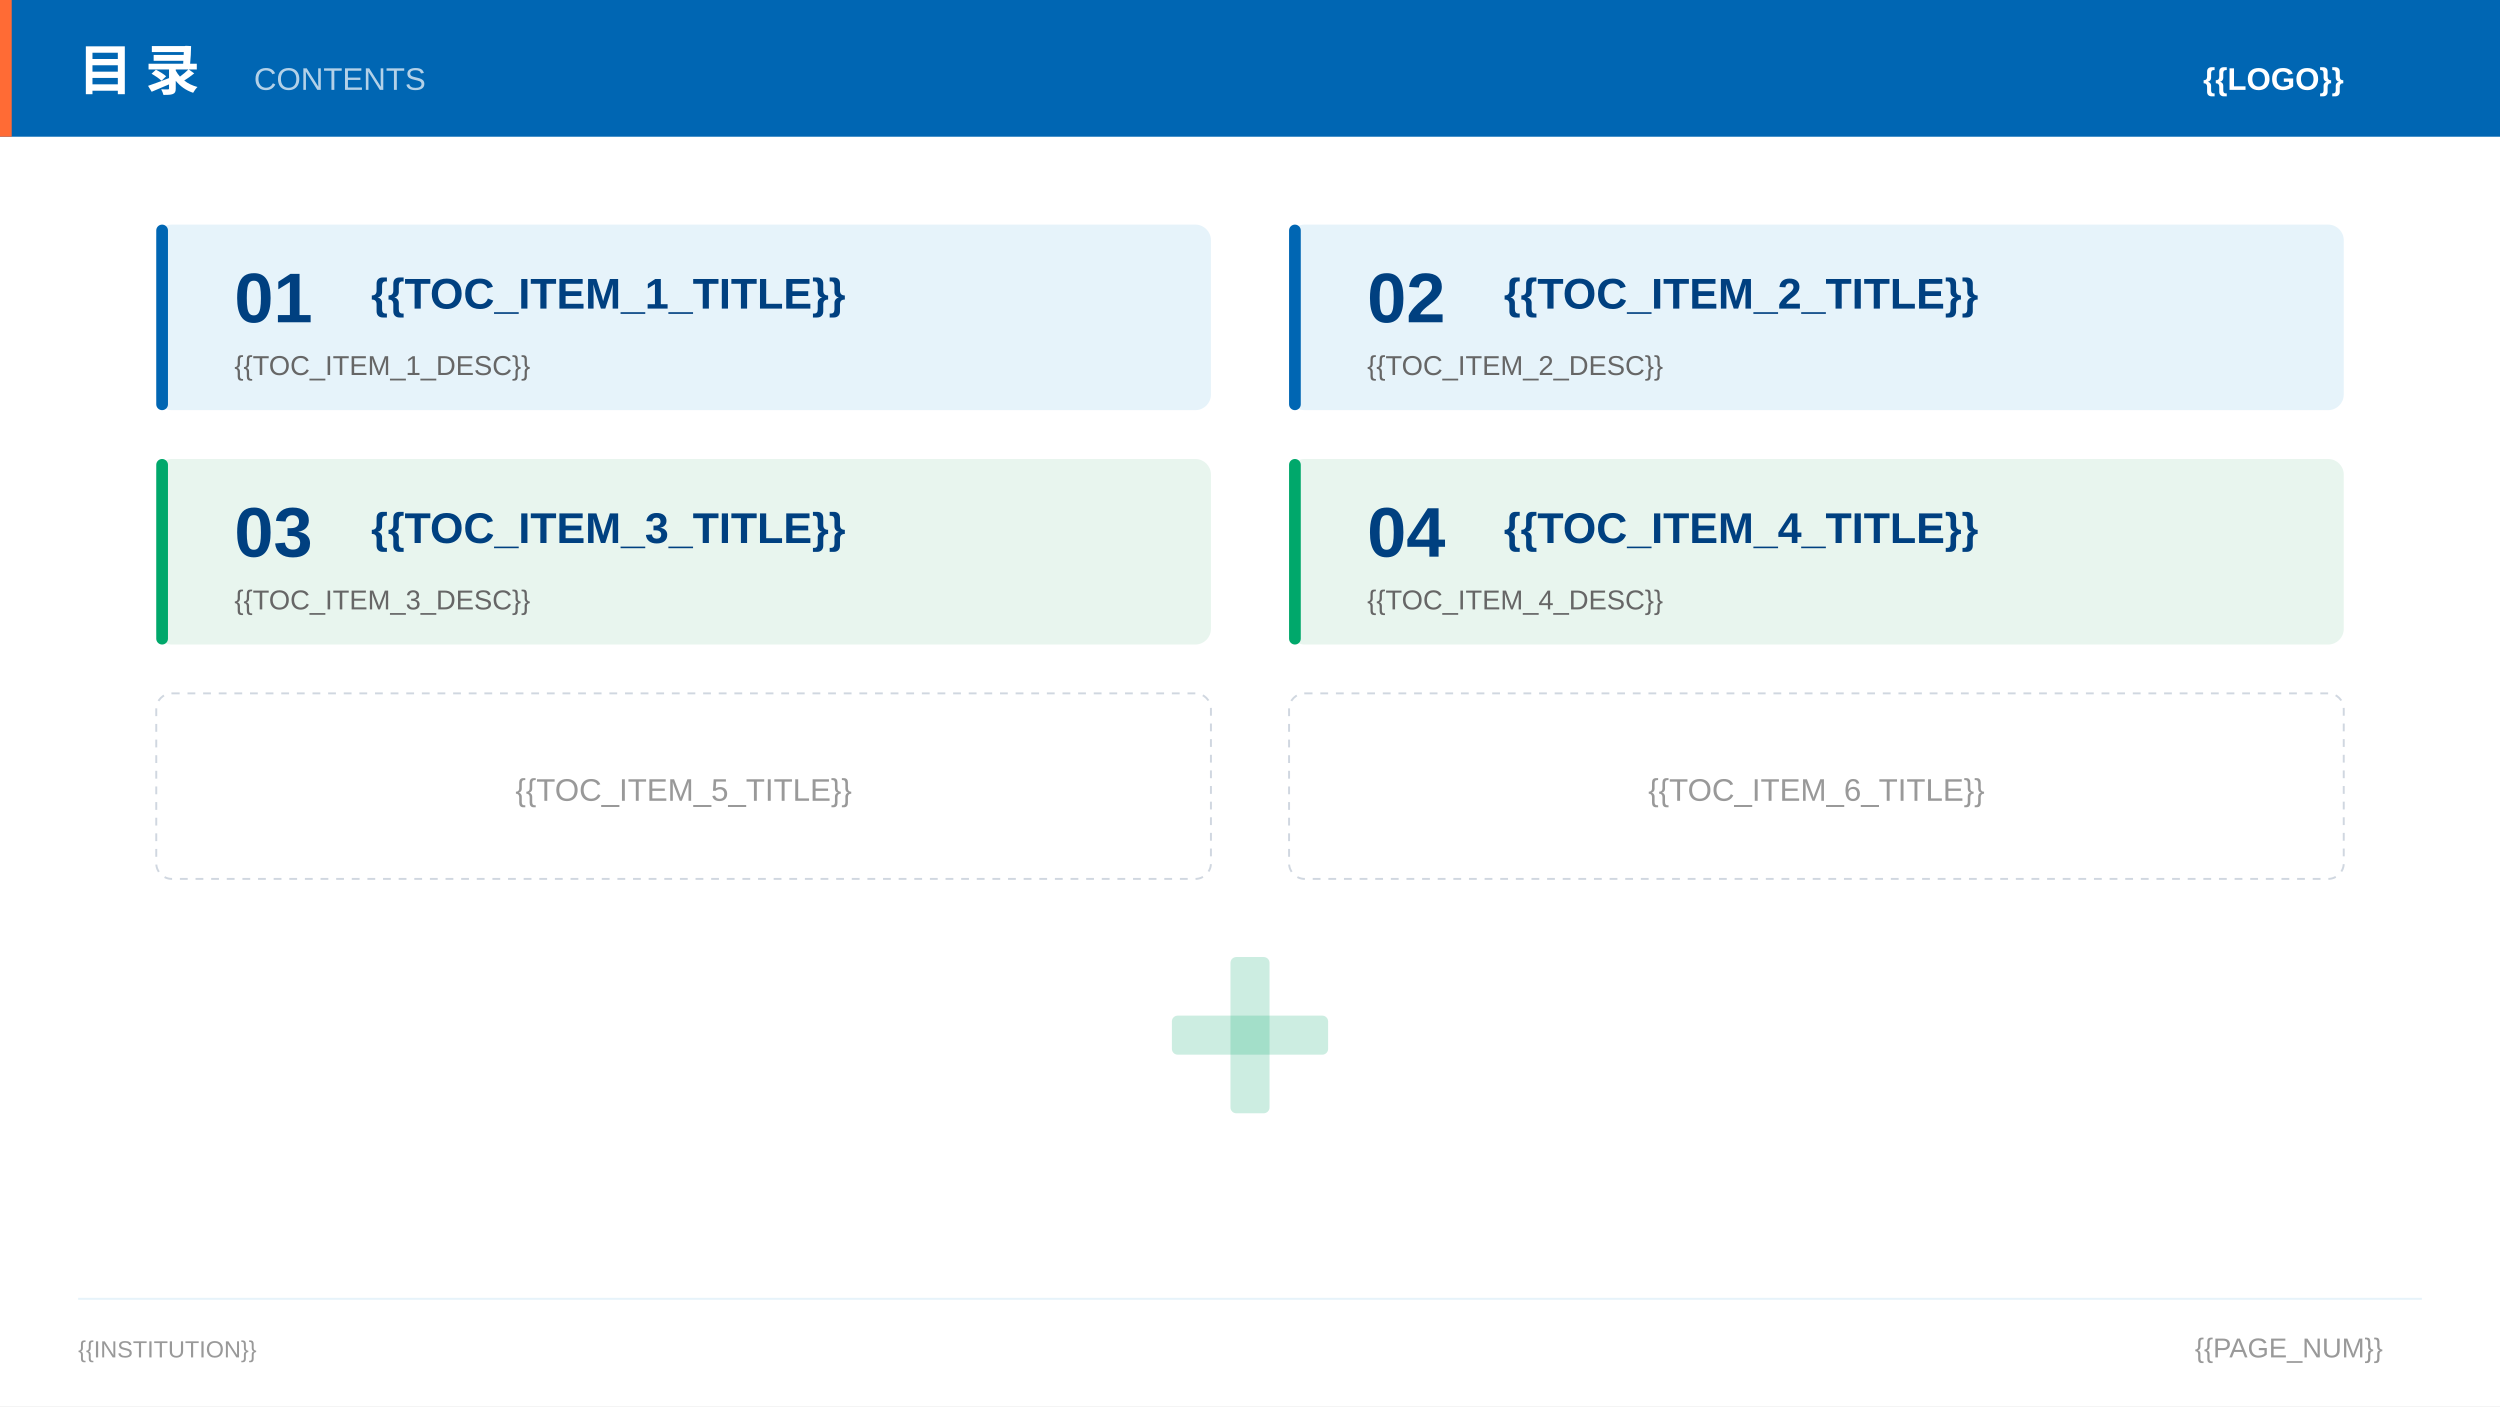
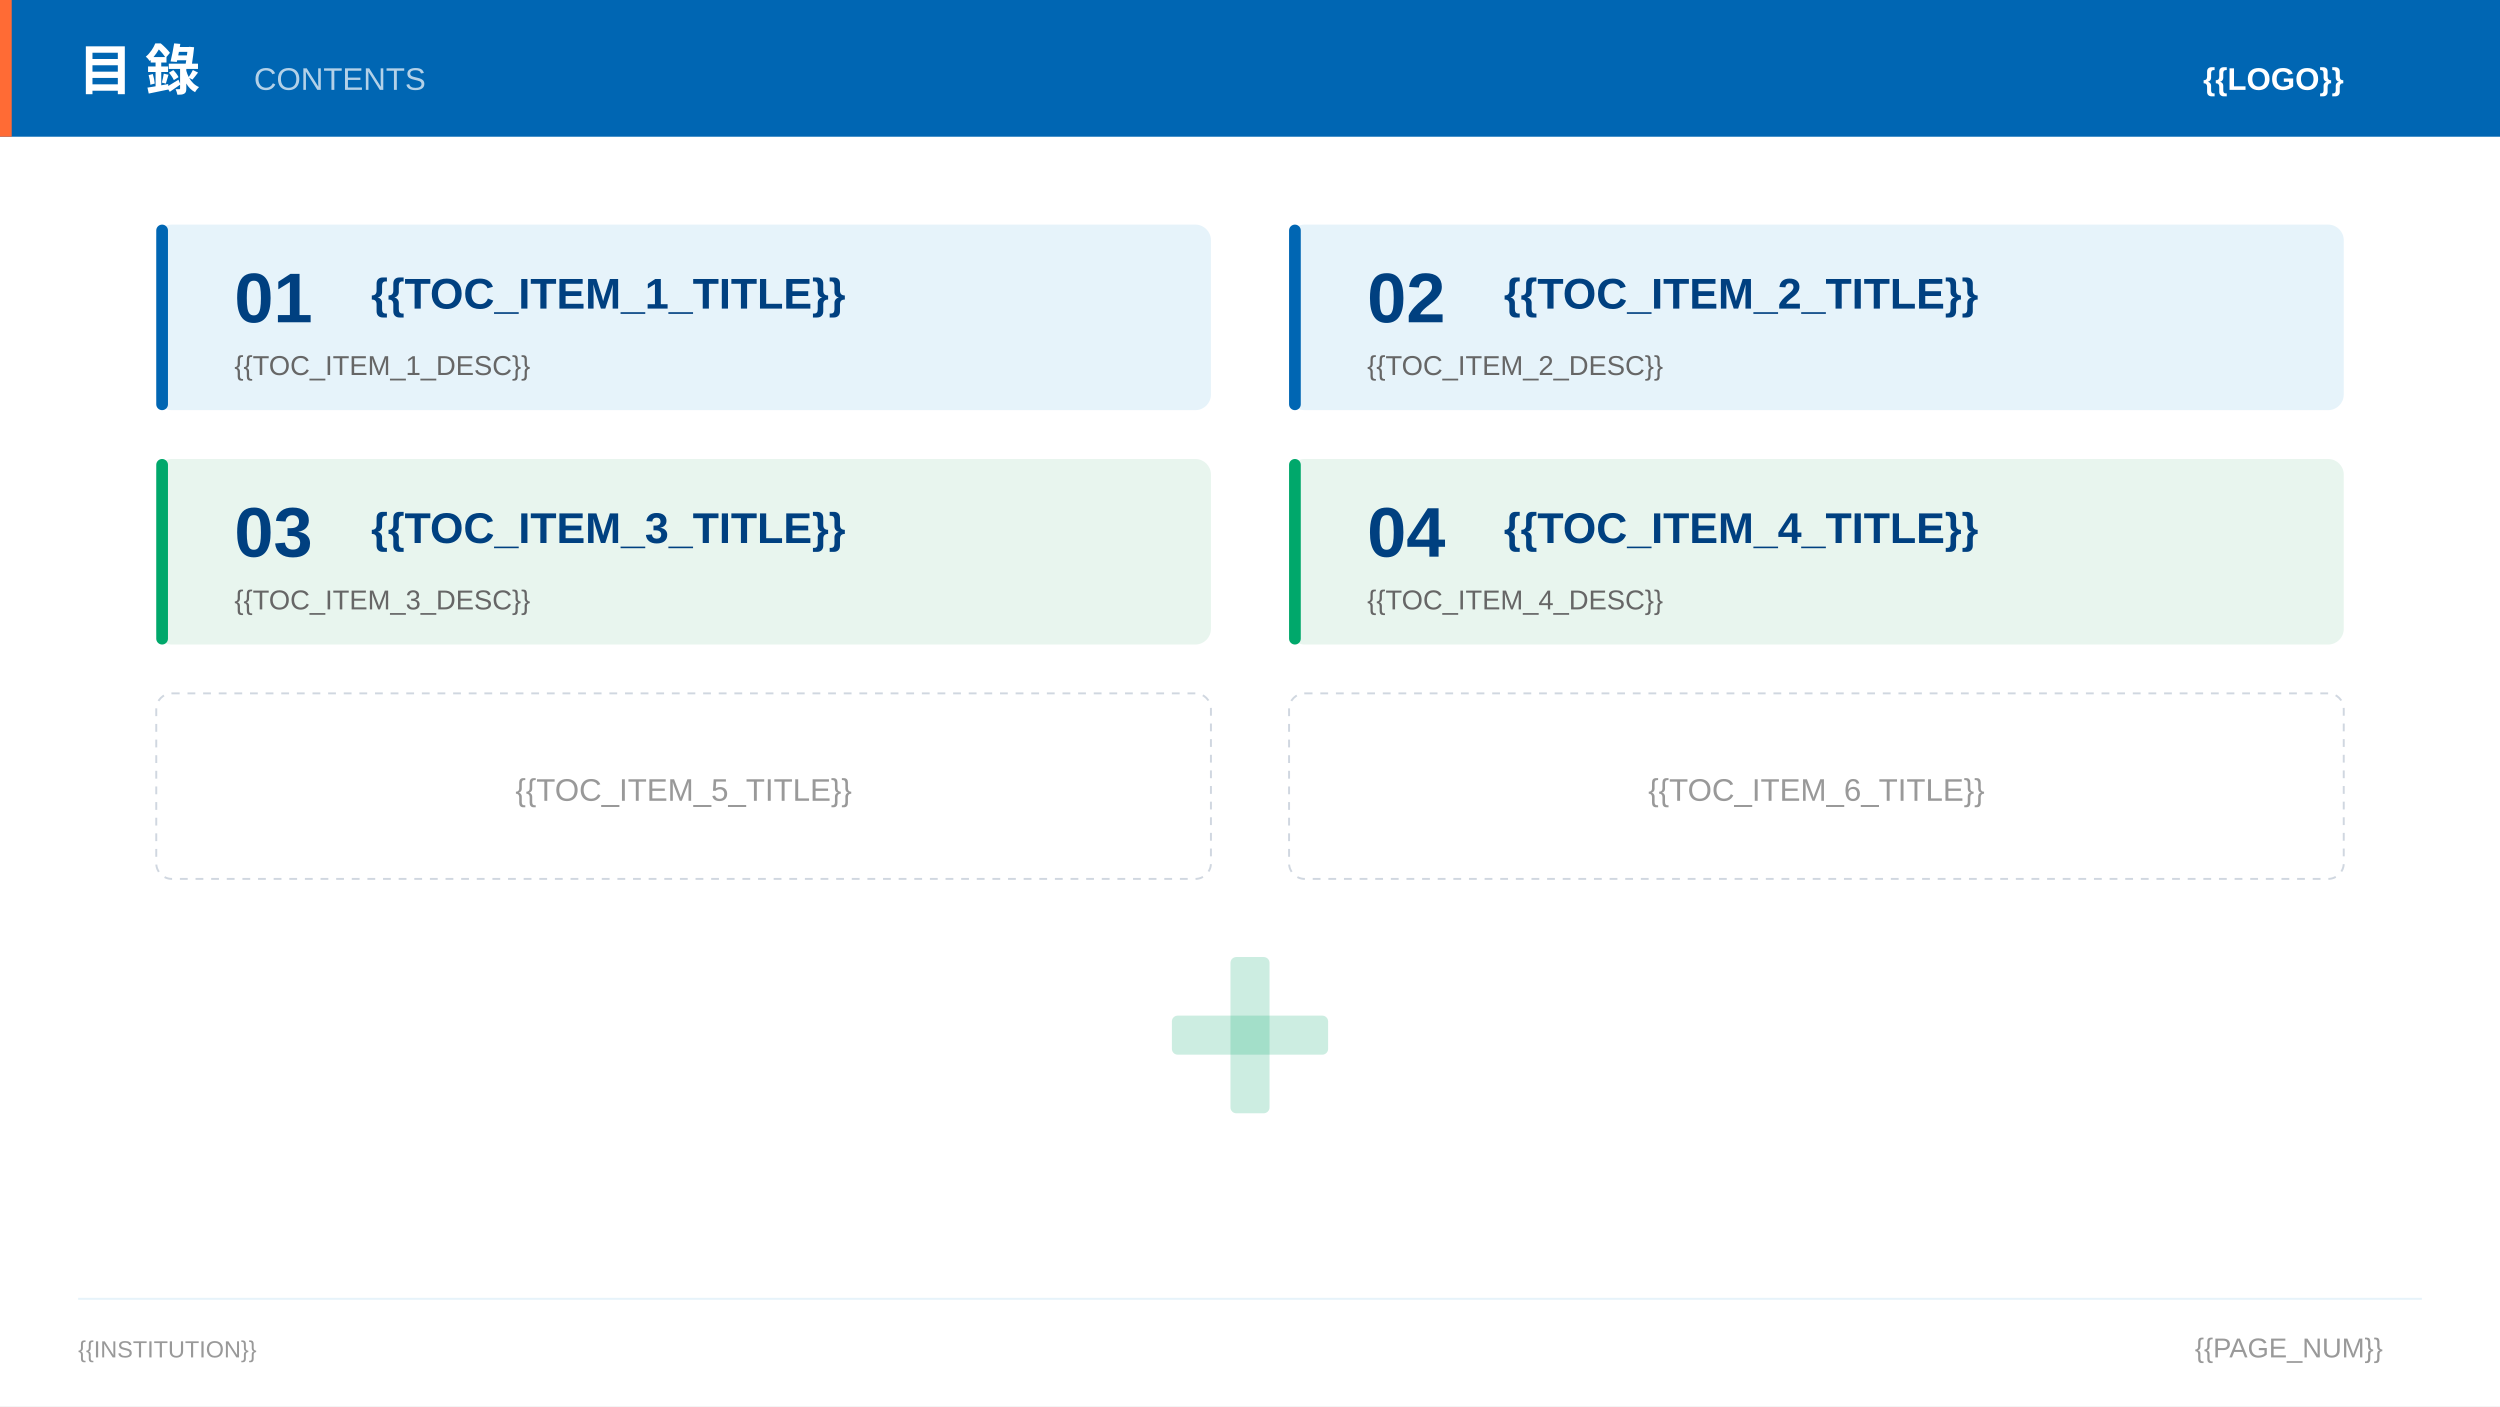
<svg xmlns="http://www.w3.org/2000/svg" viewBox="0 0 1280 720">
  <rect width="1280" height="720" fill="#FFFFFF" />
  <rect x="0" y="0" width="1280" height="70" fill="#0066B3" />
  <rect x="0" y="0" width="6" height="70" fill="#FF6B35" />
-   <text x="40" y="46" fill="#FFFFFF" font-family="Microsoft YaHei, Arial, sans-serif" font-size="28" font-weight="bold">
-         目 录
+   <text x="40" y="46" fill="#FFFFFF" font-family="Microsoft JhengHei, PingFang TC, Noto Sans TC, GenSekiGothic2TW, Arial, sans-serif" font-size="28" font-weight="bold">
+         目 錄
    </text>
-   <text x="130" y="46" fill="#FFFFFF" fill-opacity="0.7" font-family="Microsoft YaHei, Arial, sans-serif" font-size="16">
+   <text x="130" y="46" fill="#FFFFFF" fill-opacity="0.7" font-family="Microsoft JhengHei, PingFang TC, Noto Sans TC, GenSekiGothic2TW, Arial, sans-serif" font-size="16">
        CONTENTS
    </text>
-   <text x="1200" y="46" text-anchor="end" fill="#FFFFFF" font-family="Microsoft YaHei, Arial, sans-serif" font-size="16" font-weight="bold">
+   <text x="1200" y="46" text-anchor="end" fill="#FFFFFF" font-family="Microsoft JhengHei, PingFang TC, Noto Sans TC, GenSekiGothic2TW, Arial, sans-serif" font-size="16" font-weight="bold">
        {{LOGO}}
    </text>
  <rect x="80" y="100" width="1120" height="520" fill="none" />
  <rect x="80" y="115" width="540" height="95" fill="#E6F3FA" rx="8" />
  <rect x="80" y="115" width="6" height="95" fill="#0066B3" rx="3" />
-   <text x="120" y="165" fill="#004080" font-family="Microsoft YaHei, Arial, sans-serif" font-size="36" font-weight="bold">01</text>
-   <text x="190" y="158" fill="#004080" font-family="Microsoft YaHei, Arial, sans-serif" font-size="22" font-weight="bold">{{TOC_ITEM_1_TITLE}}</text>
-   <text x="120" y="192" fill="#666666" font-family="Microsoft YaHei, Arial, sans-serif" font-size="14">{{TOC_ITEM_1_DESC}}</text>
+   <text x="120" y="165" fill="#004080" font-family="Microsoft JhengHei, PingFang TC, Noto Sans TC, GenSekiGothic2TW, Arial, sans-serif" font-size="36" font-weight="bold">01</text>
+   <text x="190" y="158" fill="#004080" font-family="Microsoft JhengHei, PingFang TC, Noto Sans TC, GenSekiGothic2TW, Arial, sans-serif" font-size="22" font-weight="bold">{{TOC_ITEM_1_TITLE}}</text>
+   <text x="120" y="192" fill="#666666" font-family="Microsoft JhengHei, PingFang TC, Noto Sans TC, GenSekiGothic2TW, Arial, sans-serif" font-size="14">{{TOC_ITEM_1_DESC}}</text>
  <rect x="660" y="115" width="540" height="95" fill="#E6F3FA" rx="8" />
  <rect x="660" y="115" width="6" height="95" fill="#0066B3" rx="3" />
-   <text x="700" y="165" fill="#004080" font-family="Microsoft YaHei, Arial, sans-serif" font-size="36" font-weight="bold">02</text>
-   <text x="770" y="158" fill="#004080" font-family="Microsoft YaHei, Arial, sans-serif" font-size="22" font-weight="bold">{{TOC_ITEM_2_TITLE}}</text>
-   <text x="700" y="192" fill="#666666" font-family="Microsoft YaHei, Arial, sans-serif" font-size="14">{{TOC_ITEM_2_DESC}}</text>
+   <text x="700" y="165" fill="#004080" font-family="Microsoft JhengHei, PingFang TC, Noto Sans TC, GenSekiGothic2TW, Arial, sans-serif" font-size="36" font-weight="bold">02</text>
+   <text x="770" y="158" fill="#004080" font-family="Microsoft JhengHei, PingFang TC, Noto Sans TC, GenSekiGothic2TW, Arial, sans-serif" font-size="22" font-weight="bold">{{TOC_ITEM_2_TITLE}}</text>
+   <text x="700" y="192" fill="#666666" font-family="Microsoft JhengHei, PingFang TC, Noto Sans TC, GenSekiGothic2TW, Arial, sans-serif" font-size="14">{{TOC_ITEM_2_DESC}}</text>
  <rect x="80" y="235" width="540" height="95" fill="#E8F5EE" rx="8" />
  <rect x="80" y="235" width="6" height="95" fill="#00A86B" rx="3" />
-   <text x="120" y="285" fill="#004080" font-family="Microsoft YaHei, Arial, sans-serif" font-size="36" font-weight="bold">03</text>
-   <text x="190" y="278" fill="#004080" font-family="Microsoft YaHei, Arial, sans-serif" font-size="22" font-weight="bold">{{TOC_ITEM_3_TITLE}}</text>
-   <text x="120" y="312" fill="#666666" font-family="Microsoft YaHei, Arial, sans-serif" font-size="14">{{TOC_ITEM_3_DESC}}</text>
+   <text x="120" y="285" fill="#004080" font-family="Microsoft JhengHei, PingFang TC, Noto Sans TC, GenSekiGothic2TW, Arial, sans-serif" font-size="36" font-weight="bold">03</text>
+   <text x="190" y="278" fill="#004080" font-family="Microsoft JhengHei, PingFang TC, Noto Sans TC, GenSekiGothic2TW, Arial, sans-serif" font-size="22" font-weight="bold">{{TOC_ITEM_3_TITLE}}</text>
+   <text x="120" y="312" fill="#666666" font-family="Microsoft JhengHei, PingFang TC, Noto Sans TC, GenSekiGothic2TW, Arial, sans-serif" font-size="14">{{TOC_ITEM_3_DESC}}</text>
  <rect x="660" y="235" width="540" height="95" fill="#E8F5EE" rx="8" />
  <rect x="660" y="235" width="6" height="95" fill="#00A86B" rx="3" />
-   <text x="700" y="285" fill="#004080" font-family="Microsoft YaHei, Arial, sans-serif" font-size="36" font-weight="bold">04</text>
-   <text x="770" y="278" fill="#004080" font-family="Microsoft YaHei, Arial, sans-serif" font-size="22" font-weight="bold">{{TOC_ITEM_4_TITLE}}</text>
-   <text x="700" y="312" fill="#666666" font-family="Microsoft YaHei, Arial, sans-serif" font-size="14">{{TOC_ITEM_4_DESC}}</text>
+   <text x="700" y="285" fill="#004080" font-family="Microsoft JhengHei, PingFang TC, Noto Sans TC, GenSekiGothic2TW, Arial, sans-serif" font-size="36" font-weight="bold">04</text>
+   <text x="770" y="278" fill="#004080" font-family="Microsoft JhengHei, PingFang TC, Noto Sans TC, GenSekiGothic2TW, Arial, sans-serif" font-size="22" font-weight="bold">{{TOC_ITEM_4_TITLE}}</text>
+   <text x="700" y="312" fill="#666666" font-family="Microsoft JhengHei, PingFang TC, Noto Sans TC, GenSekiGothic2TW, Arial, sans-serif" font-size="14">{{TOC_ITEM_4_DESC}}</text>
  <rect x="80" y="355" width="540" height="95" fill="none" stroke="#D0D7E0" stroke-width="1" stroke-dasharray="4,4" rx="8" />
-   <text x="350" y="410" text-anchor="middle" fill="#999999" font-family="Microsoft YaHei, Arial, sans-serif" font-size="16">{{TOC_ITEM_5_TITLE}}</text>
+   <text x="350" y="410" text-anchor="middle" fill="#999999" font-family="Microsoft JhengHei, PingFang TC, Noto Sans TC, GenSekiGothic2TW, Arial, sans-serif" font-size="16">{{TOC_ITEM_5_TITLE}}</text>
  <rect x="660" y="355" width="540" height="95" fill="none" stroke="#D0D7E0" stroke-width="1" stroke-dasharray="4,4" rx="8" />
-   <text x="930" y="410" text-anchor="middle" fill="#999999" font-family="Microsoft YaHei, Arial, sans-serif" font-size="16">{{TOC_ITEM_6_TITLE}}</text>
+   <text x="930" y="410" text-anchor="middle" fill="#999999" font-family="Microsoft JhengHei, PingFang TC, Noto Sans TC, GenSekiGothic2TW, Arial, sans-serif" font-size="16">{{TOC_ITEM_6_TITLE}}</text>
  <rect x="600" y="520" width="80" height="20" fill="#00A86B" fill-opacity="0.2" rx="3" />
  <rect x="630" y="490" width="20" height="80" fill="#00A86B" fill-opacity="0.2" rx="3" />
  <line x1="40" y1="665" x2="1240" y2="665" stroke="#E6F3FA" stroke-width="1" />
-   <text x="40" y="695" fill="#999999" font-family="Microsoft YaHei, Arial, sans-serif" font-size="12">
+   <text x="40" y="695" fill="#999999" font-family="Microsoft JhengHei, PingFang TC, Noto Sans TC, GenSekiGothic2TW, Arial, sans-serif" font-size="12">
        {{INSTITUTION}}
    </text>
-   <text x="1220" y="695" text-anchor="end" fill="#999999" font-family="Microsoft YaHei, Arial, sans-serif" font-size="14">{{PAGE_NUM}}</text>
+   <text x="1220" y="695" text-anchor="end" fill="#999999" font-family="Microsoft JhengHei, PingFang TC, Noto Sans TC, GenSekiGothic2TW, Arial, sans-serif" font-size="14">{{PAGE_NUM}}</text>
</svg>
